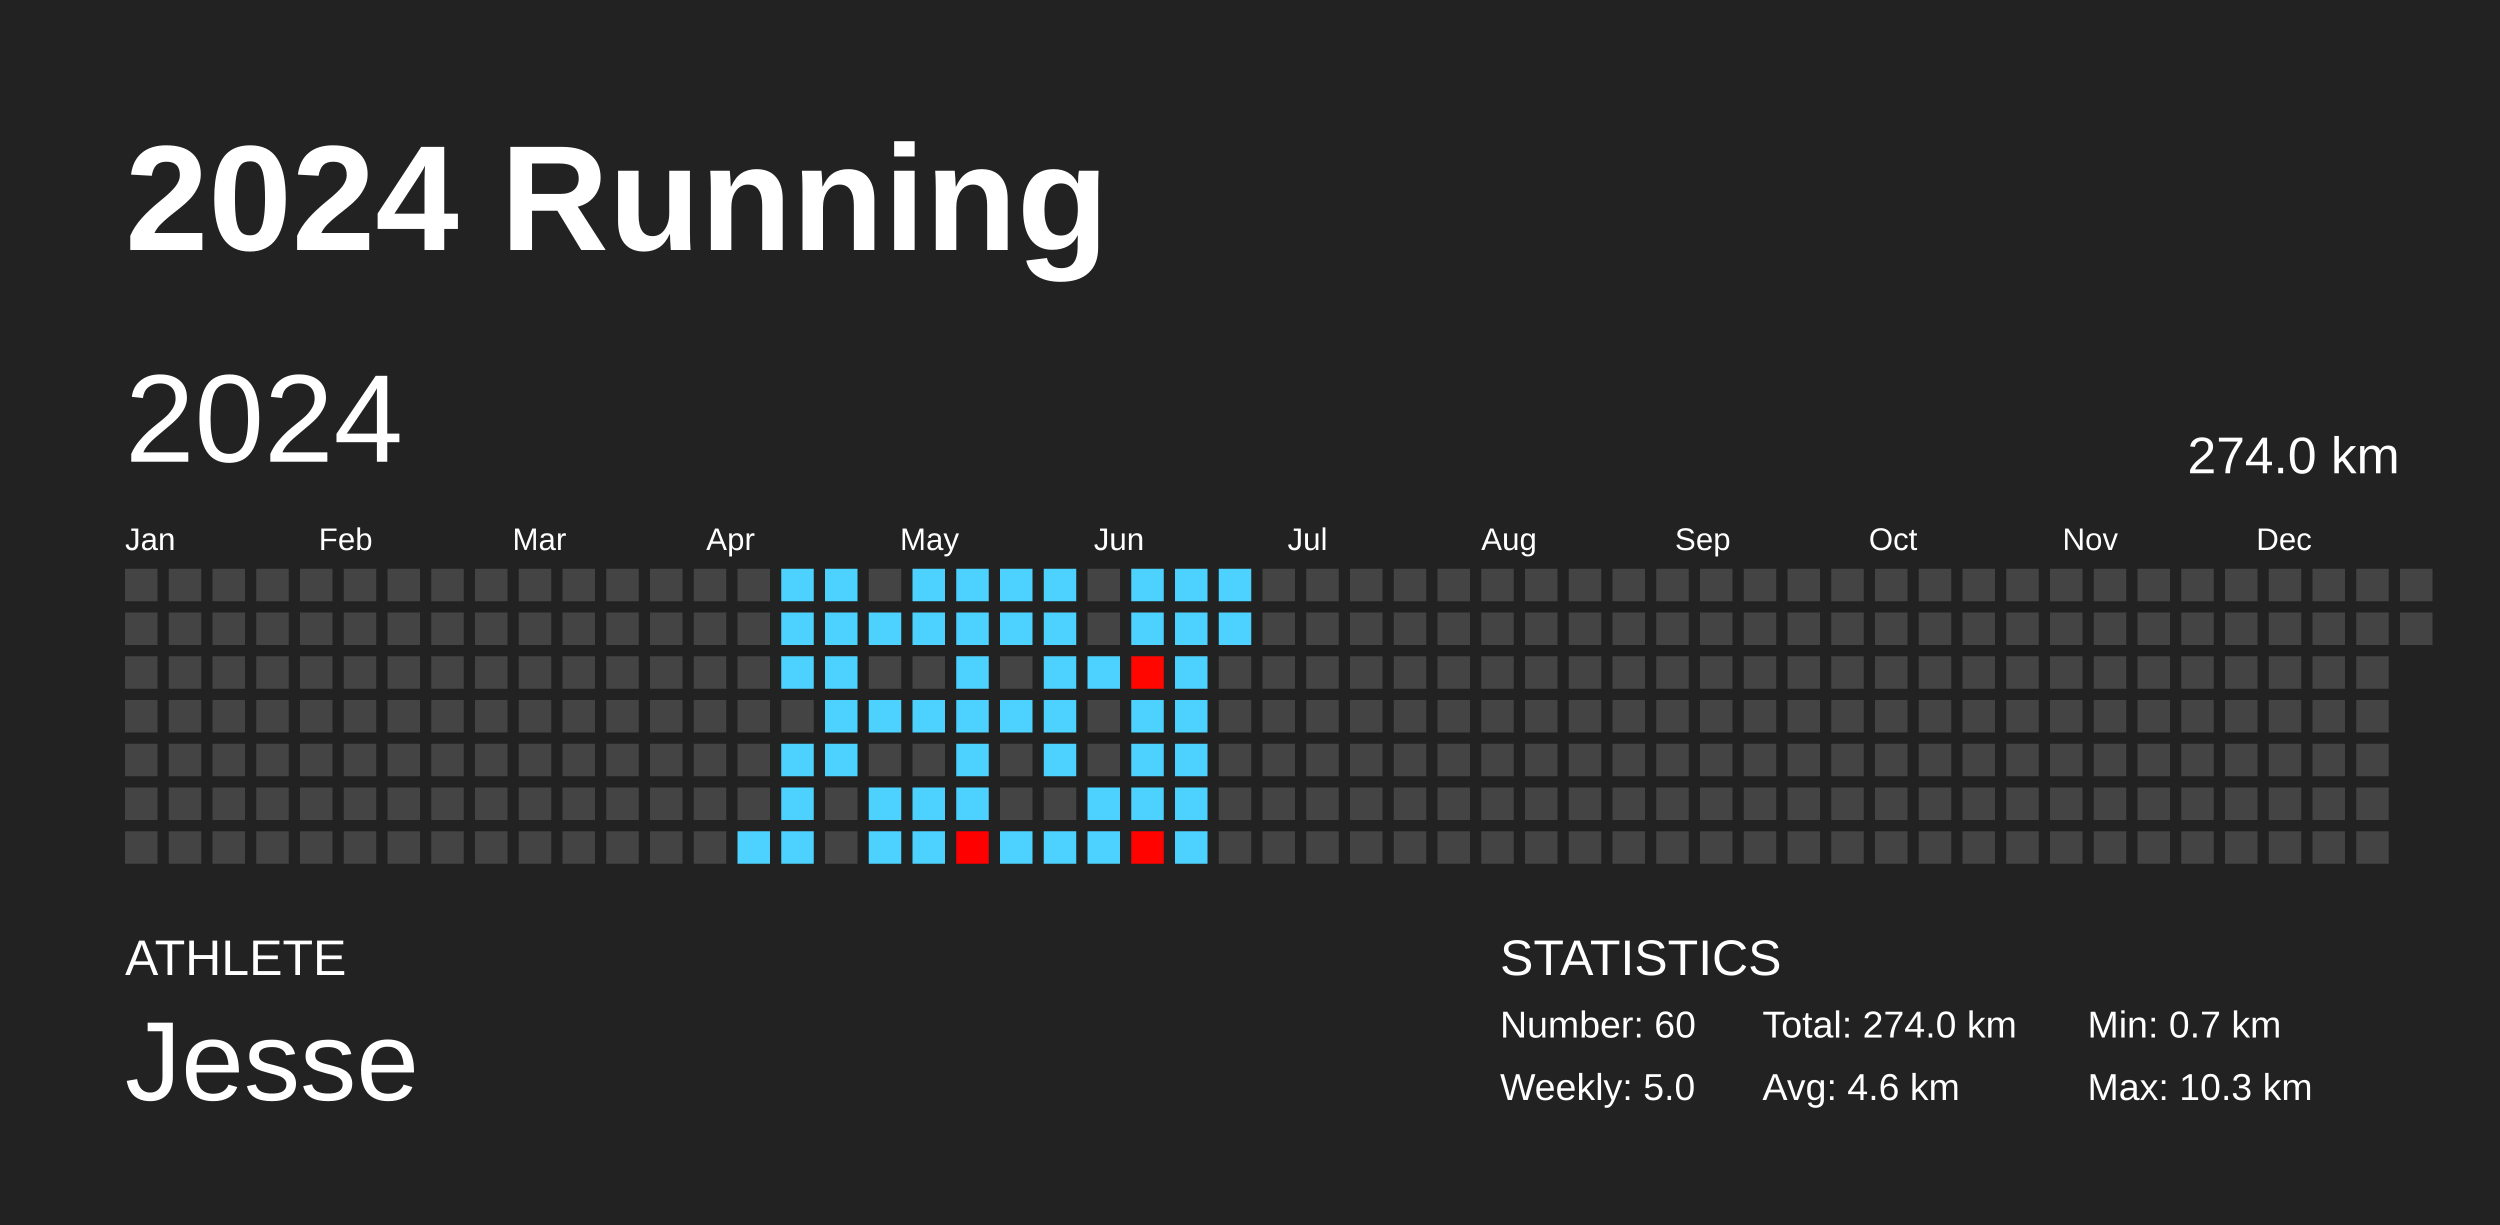
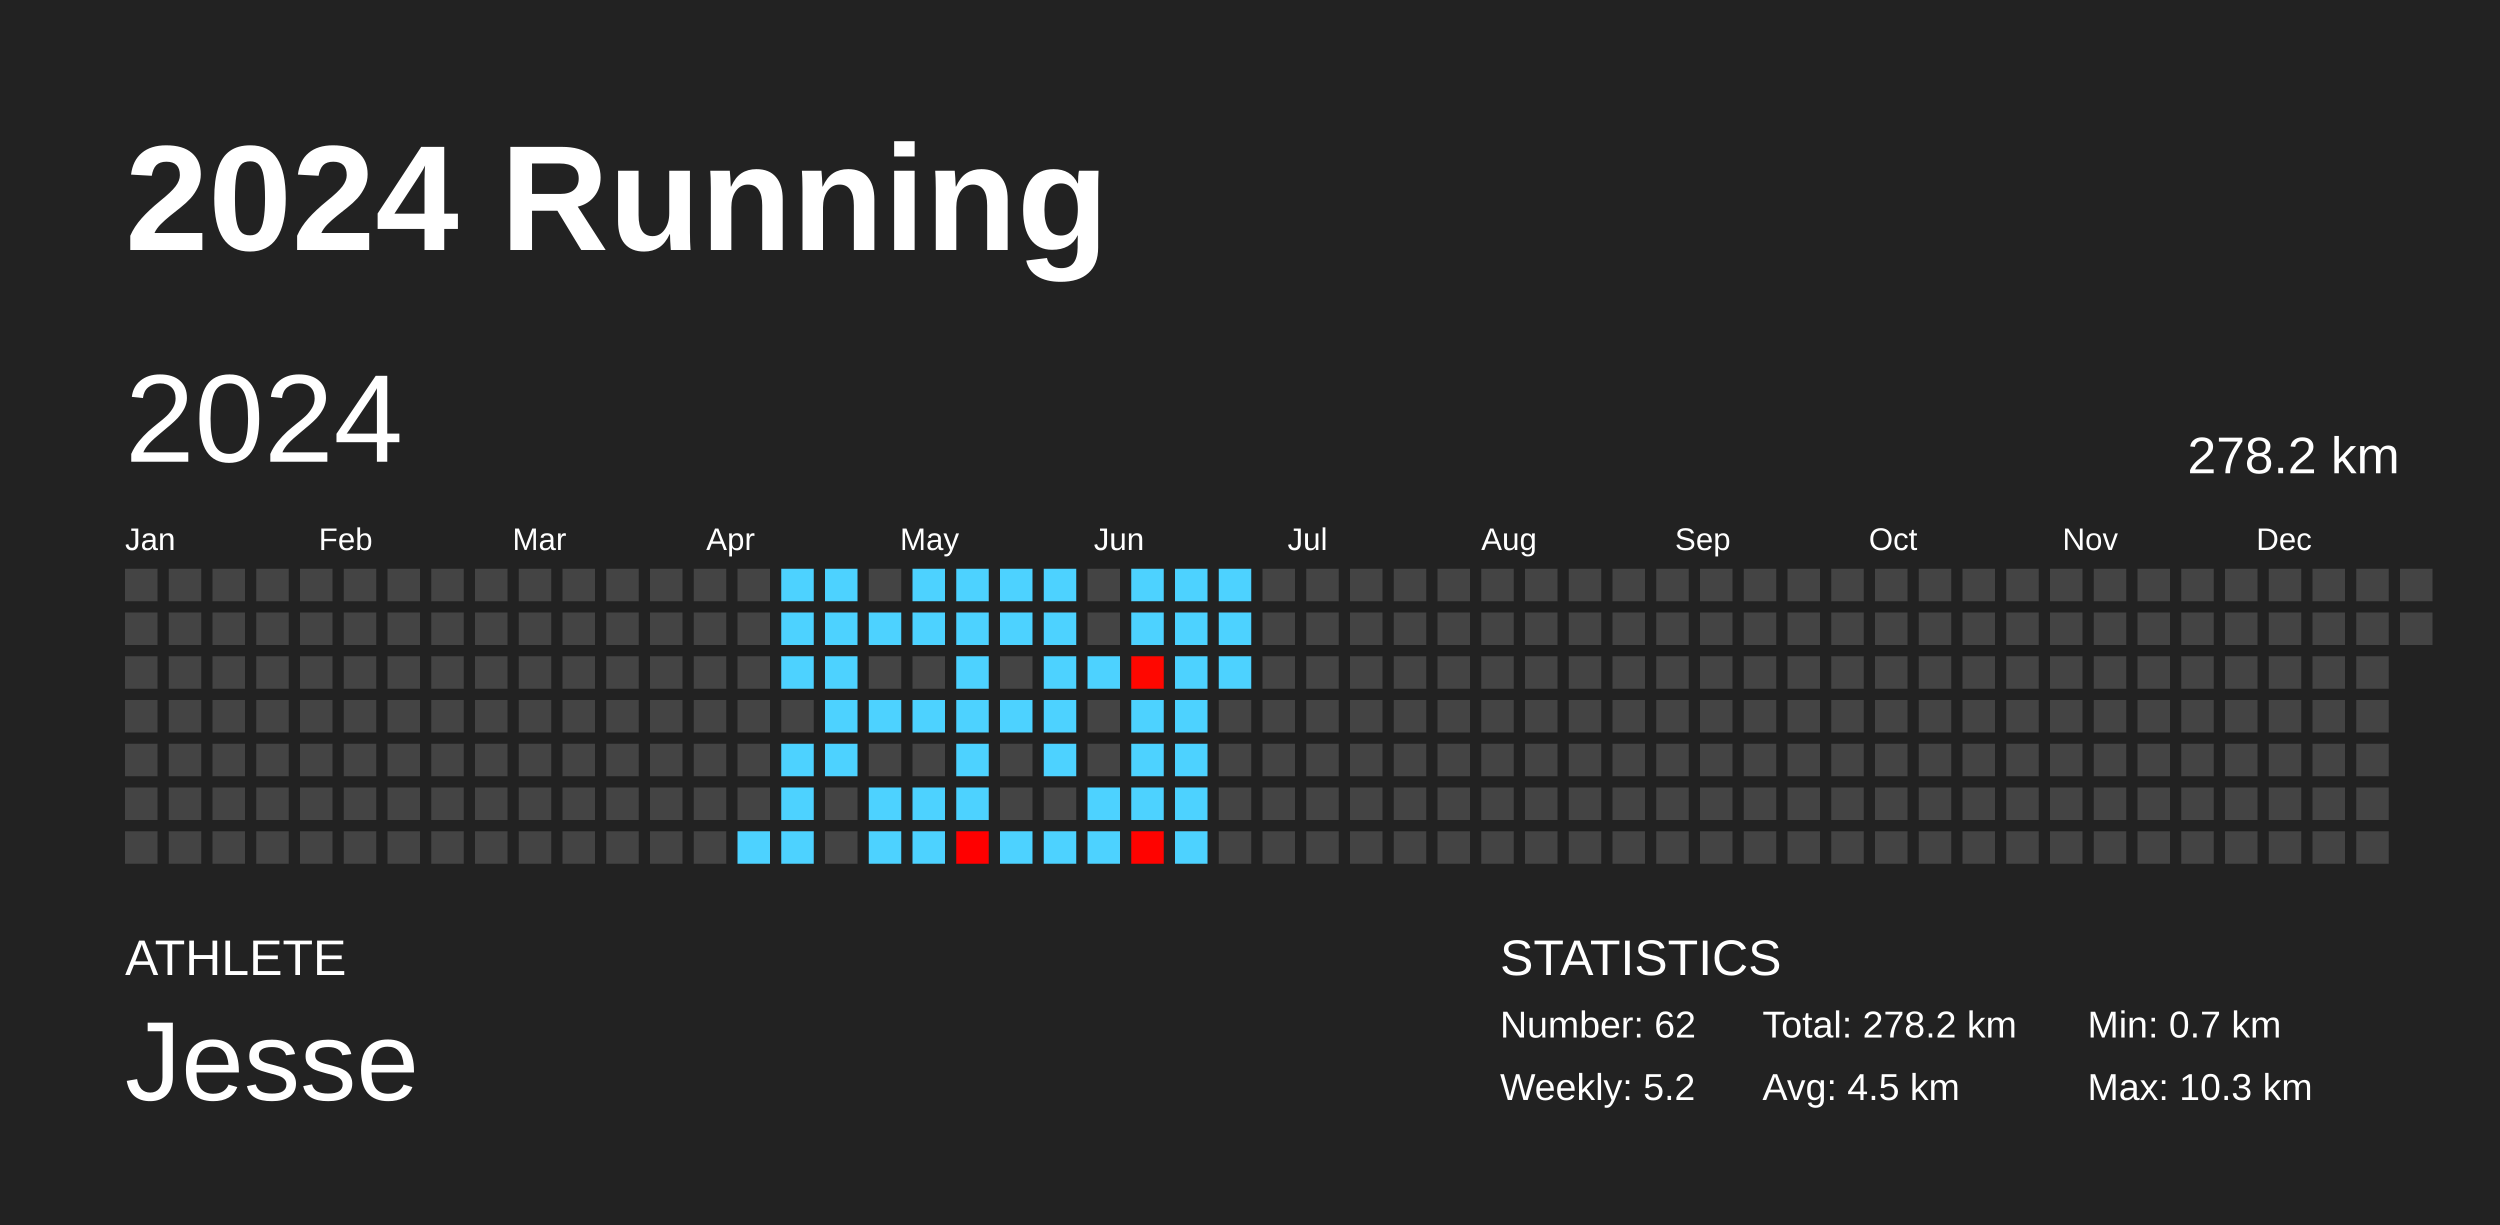
<svg xmlns="http://www.w3.org/2000/svg" baseProfile="full" height="98mm" version="1.1" viewBox="0,0,200,98" width="200mm">
  <defs />
  <rect fill="#222222" height="98" width="200" x="0" y="0" />
  <text fill="#FFFFFF" style="font-size:12px; font-family:Arial; font-weight:bold;" x="10" y="20">2024 Running</text>
  <text fill="#FFFFFF" style="font-size:4px; font-family:Arial" x="10" y="78">ATHLETE</text>
  <text fill="#FFFFFF" style="font-size:9px; font-family:Arial" x="10" y="88">Jesse</text>
  <text fill="#FFFFFF" style="font-size:4px; font-family:Arial" x="120" y="78">STATISTICS</text>
-   <text fill="#FFFFFF" style="font-size:3px; font-family:Arial" x="120" y="83">Number: 60</text>
-   <text fill="#FFFFFF" style="font-size:3px; font-family:Arial" x="120" y="88">Weekly: 5.0</text>
-   <text fill="#FFFFFF" style="font-size:3px; font-family:Arial" x="141" y="83">Total: 274.0 km</text>
-   <text fill="#FFFFFF" style="font-size:3px; font-family:Arial" x="141" y="88">Avg: 4.6 km</text>
+   <text fill="#FFFFFF" style="font-size:3px; font-family:Arial" x="120" y="83">Number: 62</text>
+   <text fill="#FFFFFF" style="font-size:3px; font-family:Arial" x="120" y="88">Weekly: 5.2</text>
+   <text fill="#FFFFFF" style="font-size:3px; font-family:Arial" x="141" y="83">Total: 278.2 km</text>
+   <text fill="#FFFFFF" style="font-size:3px; font-family:Arial" x="141" y="88">Avg: 4.5 km</text>
  <text fill="#FFFFFF" style="font-size:3px; font-family:Arial" x="167" y="83">Min: 0.7 km</text>
  <text fill="#FFFFFF" style="font-size:3px; font-family:Arial" x="167" y="88">Max: 10.3 km</text>
  <text dominant-baseline="hanging" fill="#FFFFFF" style="font-size:10.0px; font-family:Arial;" x="10" y="30">2024</text>
-   <text dominant-baseline="hanging" fill="#FFFFFF" style="font-size:4.125px; font-family:Arial;" x="175" y="35">274.0 km</text>
+   <text dominant-baseline="hanging" fill="#FFFFFF" style="font-size:4.125px; font-family:Arial;" x="175" y="35">278.2 km</text>
  <text fill="#FFFFFF" style="font-size:2.5px; font-family:Arial" x="10.0" y="44">Jan</text>
  <text fill="#FFFFFF" style="font-size:2.5px; font-family:Arial" x="25.5" y="44">Feb</text>
  <text fill="#FFFFFF" style="font-size:2.5px; font-family:Arial" x="41.0" y="44">Mar</text>
  <text fill="#FFFFFF" style="font-size:2.5px; font-family:Arial" x="56.5" y="44">Apr</text>
  <text fill="#FFFFFF" style="font-size:2.5px; font-family:Arial" x="72.0" y="44">May</text>
  <text fill="#FFFFFF" style="font-size:2.5px; font-family:Arial" x="87.5" y="44">Jun</text>
  <text fill="#FFFFFF" style="font-size:2.5px; font-family:Arial" x="103.0" y="44">Jul</text>
  <text fill="#FFFFFF" style="font-size:2.5px; font-family:Arial" x="118.5" y="44">Aug</text>
  <text fill="#FFFFFF" style="font-size:2.5px; font-family:Arial" x="134.0" y="44">Sep</text>
  <text fill="#FFFFFF" style="font-size:2.5px; font-family:Arial" x="149.5" y="44">Oct</text>
  <text fill="#FFFFFF" style="font-size:2.5px; font-family:Arial" x="165.0" y="44">Nov</text>
  <text fill="#FFFFFF" style="font-size:2.5px; font-family:Arial" x="180.5" y="44">Dec</text>
  <rect fill="#444444" height="2.6" width="2.6" x="10.0" y="45.5" />
  <rect fill="#444444" height="2.6" width="2.6" x="10.0" y="49.0" />
  <rect fill="#444444" height="2.6" width="2.6" x="10.0" y="52.5" />
  <rect fill="#444444" height="2.6" width="2.6" x="10.0" y="56.0" />
  <rect fill="#444444" height="2.6" width="2.6" x="10.0" y="59.5" />
  <rect fill="#444444" height="2.6" width="2.6" x="10.0" y="63.0" />
  <rect fill="#444444" height="2.6" width="2.6" x="10.0" y="66.5" />
  <rect fill="#444444" height="2.6" width="2.6" x="13.5" y="45.5" />
  <rect fill="#444444" height="2.6" width="2.6" x="13.5" y="49.0" />
  <rect fill="#444444" height="2.6" width="2.6" x="13.5" y="52.5" />
  <rect fill="#444444" height="2.6" width="2.6" x="13.5" y="56.0" />
  <rect fill="#444444" height="2.6" width="2.6" x="13.5" y="59.5" />
  <rect fill="#444444" height="2.6" width="2.6" x="13.5" y="63.0" />
  <rect fill="#444444" height="2.6" width="2.6" x="13.5" y="66.5" />
  <rect fill="#444444" height="2.6" width="2.6" x="17.0" y="45.5" />
  <rect fill="#444444" height="2.6" width="2.6" x="17.0" y="49.0" />
  <rect fill="#444444" height="2.6" width="2.6" x="17.0" y="52.5" />
  <rect fill="#444444" height="2.6" width="2.6" x="17.0" y="56.0" />
  <rect fill="#444444" height="2.6" width="2.6" x="17.0" y="59.5" />
  <rect fill="#444444" height="2.6" width="2.6" x="17.0" y="63.0" />
  <rect fill="#444444" height="2.6" width="2.6" x="17.0" y="66.5" />
  <rect fill="#444444" height="2.6" width="2.6" x="20.5" y="45.5" />
  <rect fill="#444444" height="2.6" width="2.6" x="20.5" y="49.0" />
  <rect fill="#444444" height="2.6" width="2.6" x="20.5" y="52.5" />
  <rect fill="#444444" height="2.6" width="2.6" x="20.5" y="56.0" />
  <rect fill="#444444" height="2.6" width="2.6" x="20.5" y="59.5" />
  <rect fill="#444444" height="2.6" width="2.6" x="20.5" y="63.0" />
  <rect fill="#444444" height="2.6" width="2.6" x="20.5" y="66.5" />
  <rect fill="#444444" height="2.6" width="2.6" x="24.0" y="45.5" />
  <rect fill="#444444" height="2.6" width="2.6" x="24.0" y="49.0" />
  <rect fill="#444444" height="2.6" width="2.6" x="24.0" y="52.5" />
  <rect fill="#444444" height="2.6" width="2.6" x="24.0" y="56.0" />
  <rect fill="#444444" height="2.6" width="2.6" x="24.0" y="59.5" />
  <rect fill="#444444" height="2.6" width="2.6" x="24.0" y="63.0" />
  <rect fill="#444444" height="2.6" width="2.6" x="24.0" y="66.5" />
  <rect fill="#444444" height="2.6" width="2.6" x="27.5" y="45.5" />
  <rect fill="#444444" height="2.6" width="2.6" x="27.5" y="49.0" />
  <rect fill="#444444" height="2.6" width="2.6" x="27.5" y="52.5" />
  <rect fill="#444444" height="2.6" width="2.6" x="27.5" y="56.0" />
  <rect fill="#444444" height="2.6" width="2.6" x="27.5" y="59.5" />
  <rect fill="#444444" height="2.6" width="2.6" x="27.5" y="63.0" />
  <rect fill="#444444" height="2.6" width="2.6" x="27.5" y="66.5" />
  <rect fill="#444444" height="2.6" width="2.6" x="31.0" y="45.5" />
  <rect fill="#444444" height="2.6" width="2.6" x="31.0" y="49.0" />
  <rect fill="#444444" height="2.6" width="2.6" x="31.0" y="52.5" />
  <rect fill="#444444" height="2.6" width="2.6" x="31.0" y="56.0" />
  <rect fill="#444444" height="2.6" width="2.6" x="31.0" y="59.5" />
  <rect fill="#444444" height="2.6" width="2.6" x="31.0" y="63.0" />
  <rect fill="#444444" height="2.6" width="2.6" x="31.0" y="66.5" />
  <rect fill="#444444" height="2.6" width="2.6" x="34.5" y="45.5" />
  <rect fill="#444444" height="2.6" width="2.6" x="34.5" y="49.0" />
  <rect fill="#444444" height="2.6" width="2.6" x="34.5" y="52.5" />
  <rect fill="#444444" height="2.6" width="2.6" x="34.5" y="56.0" />
  <rect fill="#444444" height="2.6" width="2.6" x="34.5" y="59.5" />
  <rect fill="#444444" height="2.6" width="2.6" x="34.5" y="63.0" />
  <rect fill="#444444" height="2.6" width="2.6" x="34.5" y="66.5" />
  <rect fill="#444444" height="2.6" width="2.6" x="38.0" y="45.5" />
  <rect fill="#444444" height="2.6" width="2.6" x="38.0" y="49.0" />
  <rect fill="#444444" height="2.6" width="2.6" x="38.0" y="52.5" />
  <rect fill="#444444" height="2.6" width="2.6" x="38.0" y="56.0" />
  <rect fill="#444444" height="2.6" width="2.6" x="38.0" y="59.5" />
  <rect fill="#444444" height="2.6" width="2.6" x="38.0" y="63.0" />
  <rect fill="#444444" height="2.6" width="2.6" x="38.0" y="66.5" />
  <rect fill="#444444" height="2.6" width="2.6" x="41.5" y="45.5" />
  <rect fill="#444444" height="2.6" width="2.6" x="41.5" y="49.0" />
  <rect fill="#444444" height="2.6" width="2.6" x="41.5" y="52.5" />
  <rect fill="#444444" height="2.6" width="2.6" x="41.5" y="56.0" />
  <rect fill="#444444" height="2.6" width="2.6" x="41.5" y="59.5" />
  <rect fill="#444444" height="2.6" width="2.6" x="41.5" y="63.0" />
  <rect fill="#444444" height="2.6" width="2.6" x="41.5" y="66.5" />
  <rect fill="#444444" height="2.6" width="2.6" x="45.0" y="45.5" />
  <rect fill="#444444" height="2.6" width="2.6" x="45.0" y="49.0" />
  <rect fill="#444444" height="2.6" width="2.6" x="45.0" y="52.5" />
  <rect fill="#444444" height="2.6" width="2.6" x="45.0" y="56.0" />
  <rect fill="#444444" height="2.6" width="2.6" x="45.0" y="59.5" />
  <rect fill="#444444" height="2.6" width="2.6" x="45.0" y="63.0" />
  <rect fill="#444444" height="2.6" width="2.6" x="45.0" y="66.5" />
  <rect fill="#444444" height="2.6" width="2.6" x="48.5" y="45.5" />
  <rect fill="#444444" height="2.6" width="2.6" x="48.5" y="49.0" />
  <rect fill="#444444" height="2.6" width="2.6" x="48.5" y="52.5" />
  <rect fill="#444444" height="2.6" width="2.6" x="48.5" y="56.0" />
  <rect fill="#444444" height="2.6" width="2.6" x="48.5" y="59.5" />
  <rect fill="#444444" height="2.6" width="2.6" x="48.5" y="63.0" />
  <rect fill="#444444" height="2.6" width="2.6" x="48.5" y="66.5" />
  <rect fill="#444444" height="2.6" width="2.6" x="52.0" y="45.5" />
  <rect fill="#444444" height="2.6" width="2.6" x="52.0" y="49.0" />
  <rect fill="#444444" height="2.6" width="2.6" x="52.0" y="52.5" />
  <rect fill="#444444" height="2.6" width="2.6" x="52.0" y="56.0" />
  <rect fill="#444444" height="2.6" width="2.6" x="52.0" y="59.5" />
  <rect fill="#444444" height="2.6" width="2.6" x="52.0" y="63.0" />
  <rect fill="#444444" height="2.6" width="2.6" x="52.0" y="66.5" />
  <rect fill="#444444" height="2.6" width="2.6" x="55.5" y="45.5" />
  <rect fill="#444444" height="2.6" width="2.6" x="55.5" y="49.0" />
  <rect fill="#444444" height="2.6" width="2.6" x="55.5" y="52.5" />
  <rect fill="#444444" height="2.6" width="2.6" x="55.5" y="56.0" />
  <rect fill="#444444" height="2.6" width="2.6" x="55.5" y="59.5" />
  <rect fill="#444444" height="2.6" width="2.6" x="55.5" y="63.0" />
  <rect fill="#444444" height="2.6" width="2.6" x="55.5" y="66.5" />
  <rect fill="#444444" height="2.6" width="2.6" x="59.0" y="45.5" />
  <rect fill="#444444" height="2.6" width="2.6" x="59.0" y="49.0" />
  <rect fill="#444444" height="2.6" width="2.6" x="59.0" y="52.5" />
  <rect fill="#444444" height="2.6" width="2.6" x="59.0" y="56.0" />
  <rect fill="#444444" height="2.6" width="2.6" x="59.0" y="59.5" />
  <rect fill="#444444" height="2.6" width="2.6" x="59.0" y="63.0" />
  <rect fill="#4dd2ff" height="2.6" width="2.6" x="59.0" y="66.5" />
  <rect fill="#4dd2ff" height="2.6" width="2.6" x="62.5" y="45.5" />
  <rect fill="#4dd2ff" height="2.6" width="2.6" x="62.5" y="49.0" />
  <rect fill="#4dd2ff" height="2.6" width="2.6" x="62.5" y="52.5" />
  <rect fill="#444444" height="2.6" width="2.6" x="62.5" y="56.0" />
  <rect fill="#4dd2ff" height="2.6" width="2.6" x="62.5" y="59.5" />
  <rect fill="#4dd2ff" height="2.6" width="2.6" x="62.5" y="63.0" />
  <rect fill="#4dd2ff" height="2.6" width="2.6" x="62.5" y="66.5" />
  <rect fill="#4dd2ff" height="2.6" width="2.6" x="66.0" y="45.5" />
  <rect fill="#4dd2ff" height="2.6" width="2.6" x="66.0" y="49.0" />
  <rect fill="#4dd2ff" height="2.6" width="2.6" x="66.0" y="52.5" />
  <rect fill="#4dd2ff" height="2.6" width="2.6" x="66.0" y="56.0" />
  <rect fill="#4dd2ff" height="2.6" width="2.6" x="66.0" y="59.5" />
  <rect fill="#444444" height="2.6" width="2.6" x="66.0" y="63.0" />
  <rect fill="#444444" height="2.6" width="2.6" x="66.0" y="66.5" />
  <rect fill="#444444" height="2.6" width="2.6" x="69.5" y="45.5" />
  <rect fill="#4dd2ff" height="2.6" width="2.6" x="69.5" y="49.0" />
  <rect fill="#444444" height="2.6" width="2.6" x="69.5" y="52.5" />
  <rect fill="#4dd2ff" height="2.6" width="2.6" x="69.5" y="56.0" />
  <rect fill="#444444" height="2.6" width="2.6" x="69.5" y="59.5" />
  <rect fill="#4dd2ff" height="2.6" width="2.6" x="69.5" y="63.0" />
  <rect fill="#4dd2ff" height="2.6" width="2.6" x="69.5" y="66.5" />
  <rect fill="#4dd2ff" height="2.6" width="2.6" x="73.0" y="45.5" />
  <rect fill="#4dd2ff" height="2.6" width="2.6" x="73.0" y="49.0" />
  <rect fill="#444444" height="2.6" width="2.6" x="73.0" y="52.5" />
  <rect fill="#4dd2ff" height="2.6" width="2.6" x="73.0" y="56.0" />
  <rect fill="#444444" height="2.6" width="2.6" x="73.0" y="59.5" />
  <rect fill="#4dd2ff" height="2.6" width="2.6" x="73.0" y="63.0" />
  <rect fill="#4dd2ff" height="2.6" width="2.6" x="73.0" y="66.5" />
  <rect fill="#4dd2ff" height="2.6" width="2.6" x="76.5" y="45.5" />
  <rect fill="#4dd2ff" height="2.6" width="2.6" x="76.5" y="49.0" />
  <rect fill="#4dd2ff" height="2.6" width="2.6" x="76.5" y="52.5" />
  <rect fill="#4dd2ff" height="2.6" width="2.6" x="76.5" y="56.0" />
  <rect fill="#4dd2ff" height="2.6" width="2.6" x="76.5" y="59.5" />
  <rect fill="#4dd2ff" height="2.6" width="2.6" x="76.5" y="63.0" />
  <rect fill="#ff0000" height="2.6" width="2.6" x="76.5" y="66.5" />
  <rect fill="#4dd2ff" height="2.6" width="2.6" x="80.0" y="45.5" />
  <rect fill="#4dd2ff" height="2.6" width="2.6" x="80.0" y="49.0" />
  <rect fill="#444444" height="2.6" width="2.6" x="80.0" y="52.5" />
  <rect fill="#4dd2ff" height="2.6" width="2.6" x="80.0" y="56.0" />
  <rect fill="#444444" height="2.6" width="2.6" x="80.0" y="59.5" />
  <rect fill="#444444" height="2.6" width="2.6" x="80.0" y="63.0" />
  <rect fill="#4dd2ff" height="2.6" width="2.6" x="80.0" y="66.5" />
  <rect fill="#4dd2ff" height="2.6" width="2.6" x="83.5" y="45.5" />
  <rect fill="#4dd2ff" height="2.6" width="2.6" x="83.5" y="49.0" />
  <rect fill="#4dd2ff" height="2.6" width="2.6" x="83.5" y="52.5" />
  <rect fill="#4dd2ff" height="2.6" width="2.6" x="83.5" y="56.0" />
  <rect fill="#4dd2ff" height="2.6" width="2.6" x="83.5" y="59.5" />
  <rect fill="#444444" height="2.6" width="2.6" x="83.5" y="63.0" />
  <rect fill="#4dd2ff" height="2.6" width="2.6" x="83.5" y="66.5" />
  <rect fill="#444444" height="2.6" width="2.6" x="87.0" y="45.5" />
  <rect fill="#444444" height="2.6" width="2.6" x="87.0" y="49.0" />
  <rect fill="#4dd2ff" height="2.6" width="2.6" x="87.0" y="52.5" />
  <rect fill="#444444" height="2.6" width="2.6" x="87.0" y="56.0" />
  <rect fill="#444444" height="2.6" width="2.6" x="87.0" y="59.5" />
  <rect fill="#4dd2ff" height="2.6" width="2.6" x="87.0" y="63.0" />
  <rect fill="#4dd2ff" height="2.6" width="2.6" x="87.0" y="66.5" />
  <rect fill="#4dd2ff" height="2.6" width="2.6" x="90.5" y="45.5" />
  <rect fill="#4dd2ff" height="2.6" width="2.6" x="90.5" y="49.0" />
  <rect fill="#ff0700" height="2.6" width="2.6" x="90.5" y="52.5" />
  <rect fill="#4dd2ff" height="2.6" width="2.6" x="90.5" y="56.0" />
  <rect fill="#4dd2ff" height="2.6" width="2.6" x="90.5" y="59.5" />
  <rect fill="#4dd2ff" height="2.6" width="2.6" x="90.5" y="63.0" />
  <rect fill="#ff0300" height="2.6" width="2.6" x="90.5" y="66.5" />
  <rect fill="#4dd2ff" height="2.6" width="2.6" x="94.0" y="45.5" />
  <rect fill="#4dd2ff" height="2.6" width="2.6" x="94.0" y="49.0" />
  <rect fill="#4dd2ff" height="2.6" width="2.6" x="94.0" y="52.5" />
  <rect fill="#4dd2ff" height="2.6" width="2.6" x="94.0" y="56.0" />
  <rect fill="#4dd2ff" height="2.6" width="2.6" x="94.0" y="59.5" />
  <rect fill="#4dd2ff" height="2.6" width="2.6" x="94.0" y="63.0" />
  <rect fill="#4dd2ff" height="2.6" width="2.6" x="94.0" y="66.5" />
  <rect fill="#4dd2ff" height="2.6" width="2.6" x="97.5" y="45.5" />
  <rect fill="#4dd2ff" height="2.6" width="2.6" x="97.5" y="49.0" />
-   <rect fill="#444444" height="2.6" width="2.6" x="97.5" y="52.5" />
+   <rect fill="#4dd2ff" height="2.6" width="2.6" x="97.5" y="52.5" />
  <rect fill="#444444" height="2.6" width="2.6" x="97.5" y="56.0" />
  <rect fill="#444444" height="2.6" width="2.6" x="97.5" y="59.5" />
  <rect fill="#444444" height="2.6" width="2.6" x="97.5" y="63.0" />
  <rect fill="#444444" height="2.6" width="2.6" x="97.5" y="66.5" />
  <rect fill="#444444" height="2.6" width="2.6" x="101.0" y="45.5" />
  <rect fill="#444444" height="2.6" width="2.6" x="101.0" y="49.0" />
  <rect fill="#444444" height="2.6" width="2.6" x="101.0" y="52.5" />
  <rect fill="#444444" height="2.6" width="2.6" x="101.0" y="56.0" />
  <rect fill="#444444" height="2.6" width="2.6" x="101.0" y="59.5" />
  <rect fill="#444444" height="2.6" width="2.6" x="101.0" y="63.0" />
  <rect fill="#444444" height="2.6" width="2.6" x="101.0" y="66.5" />
  <rect fill="#444444" height="2.6" width="2.6" x="104.5" y="45.5" />
  <rect fill="#444444" height="2.6" width="2.6" x="104.5" y="49.0" />
  <rect fill="#444444" height="2.6" width="2.6" x="104.5" y="52.5" />
  <rect fill="#444444" height="2.6" width="2.6" x="104.5" y="56.0" />
  <rect fill="#444444" height="2.6" width="2.6" x="104.5" y="59.5" />
  <rect fill="#444444" height="2.6" width="2.6" x="104.5" y="63.0" />
  <rect fill="#444444" height="2.6" width="2.6" x="104.5" y="66.5" />
  <rect fill="#444444" height="2.6" width="2.6" x="108.0" y="45.5" />
  <rect fill="#444444" height="2.6" width="2.6" x="108.0" y="49.0" />
  <rect fill="#444444" height="2.6" width="2.6" x="108.0" y="52.5" />
  <rect fill="#444444" height="2.6" width="2.6" x="108.0" y="56.0" />
  <rect fill="#444444" height="2.6" width="2.6" x="108.0" y="59.5" />
  <rect fill="#444444" height="2.6" width="2.6" x="108.0" y="63.0" />
  <rect fill="#444444" height="2.6" width="2.6" x="108.0" y="66.5" />
  <rect fill="#444444" height="2.6" width="2.6" x="111.5" y="45.5" />
  <rect fill="#444444" height="2.6" width="2.6" x="111.5" y="49.0" />
  <rect fill="#444444" height="2.6" width="2.6" x="111.5" y="52.5" />
  <rect fill="#444444" height="2.6" width="2.6" x="111.5" y="56.0" />
  <rect fill="#444444" height="2.6" width="2.6" x="111.5" y="59.5" />
  <rect fill="#444444" height="2.6" width="2.6" x="111.5" y="63.0" />
  <rect fill="#444444" height="2.6" width="2.6" x="111.5" y="66.5" />
  <rect fill="#444444" height="2.6" width="2.6" x="115.0" y="45.5" />
  <rect fill="#444444" height="2.6" width="2.6" x="115.0" y="49.0" />
  <rect fill="#444444" height="2.6" width="2.6" x="115.0" y="52.5" />
  <rect fill="#444444" height="2.6" width="2.6" x="115.0" y="56.0" />
  <rect fill="#444444" height="2.6" width="2.6" x="115.0" y="59.5" />
  <rect fill="#444444" height="2.6" width="2.6" x="115.0" y="63.0" />
  <rect fill="#444444" height="2.6" width="2.6" x="115.0" y="66.5" />
  <rect fill="#444444" height="2.6" width="2.6" x="118.5" y="45.5" />
  <rect fill="#444444" height="2.6" width="2.6" x="118.5" y="49.0" />
  <rect fill="#444444" height="2.6" width="2.6" x="118.5" y="52.5" />
  <rect fill="#444444" height="2.6" width="2.6" x="118.5" y="56.0" />
  <rect fill="#444444" height="2.6" width="2.6" x="118.5" y="59.5" />
  <rect fill="#444444" height="2.6" width="2.6" x="118.5" y="63.0" />
  <rect fill="#444444" height="2.6" width="2.6" x="118.5" y="66.5" />
  <rect fill="#444444" height="2.6" width="2.6" x="122.0" y="45.5" />
  <rect fill="#444444" height="2.6" width="2.6" x="122.0" y="49.0" />
  <rect fill="#444444" height="2.6" width="2.6" x="122.0" y="52.5" />
  <rect fill="#444444" height="2.6" width="2.6" x="122.0" y="56.0" />
  <rect fill="#444444" height="2.6" width="2.6" x="122.0" y="59.5" />
  <rect fill="#444444" height="2.6" width="2.6" x="122.0" y="63.0" />
  <rect fill="#444444" height="2.6" width="2.6" x="122.0" y="66.5" />
  <rect fill="#444444" height="2.6" width="2.6" x="125.5" y="45.5" />
  <rect fill="#444444" height="2.6" width="2.6" x="125.5" y="49.0" />
  <rect fill="#444444" height="2.6" width="2.6" x="125.5" y="52.5" />
  <rect fill="#444444" height="2.6" width="2.6" x="125.5" y="56.0" />
  <rect fill="#444444" height="2.6" width="2.6" x="125.5" y="59.5" />
  <rect fill="#444444" height="2.6" width="2.6" x="125.5" y="63.0" />
  <rect fill="#444444" height="2.6" width="2.6" x="125.5" y="66.5" />
  <rect fill="#444444" height="2.6" width="2.6" x="129.0" y="45.5" />
  <rect fill="#444444" height="2.6" width="2.6" x="129.0" y="49.0" />
  <rect fill="#444444" height="2.6" width="2.6" x="129.0" y="52.5" />
  <rect fill="#444444" height="2.6" width="2.6" x="129.0" y="56.0" />
  <rect fill="#444444" height="2.6" width="2.6" x="129.0" y="59.5" />
  <rect fill="#444444" height="2.6" width="2.6" x="129.0" y="63.0" />
  <rect fill="#444444" height="2.6" width="2.6" x="129.0" y="66.5" />
  <rect fill="#444444" height="2.6" width="2.6" x="132.5" y="45.5" />
  <rect fill="#444444" height="2.6" width="2.6" x="132.5" y="49.0" />
  <rect fill="#444444" height="2.6" width="2.6" x="132.5" y="52.5" />
  <rect fill="#444444" height="2.6" width="2.6" x="132.5" y="56.0" />
  <rect fill="#444444" height="2.6" width="2.6" x="132.5" y="59.5" />
  <rect fill="#444444" height="2.6" width="2.6" x="132.5" y="63.0" />
  <rect fill="#444444" height="2.6" width="2.6" x="132.5" y="66.5" />
  <rect fill="#444444" height="2.6" width="2.6" x="136.0" y="45.5" />
  <rect fill="#444444" height="2.6" width="2.6" x="136.0" y="49.0" />
  <rect fill="#444444" height="2.6" width="2.6" x="136.0" y="52.5" />
  <rect fill="#444444" height="2.6" width="2.6" x="136.0" y="56.0" />
  <rect fill="#444444" height="2.6" width="2.6" x="136.0" y="59.5" />
  <rect fill="#444444" height="2.6" width="2.6" x="136.0" y="63.0" />
  <rect fill="#444444" height="2.6" width="2.6" x="136.0" y="66.5" />
  <rect fill="#444444" height="2.6" width="2.6" x="139.5" y="45.5" />
  <rect fill="#444444" height="2.6" width="2.6" x="139.5" y="49.0" />
  <rect fill="#444444" height="2.6" width="2.6" x="139.5" y="52.5" />
  <rect fill="#444444" height="2.6" width="2.6" x="139.5" y="56.0" />
  <rect fill="#444444" height="2.6" width="2.6" x="139.5" y="59.5" />
  <rect fill="#444444" height="2.6" width="2.6" x="139.5" y="63.0" />
  <rect fill="#444444" height="2.6" width="2.6" x="139.5" y="66.5" />
  <rect fill="#444444" height="2.6" width="2.6" x="143.0" y="45.5" />
  <rect fill="#444444" height="2.6" width="2.6" x="143.0" y="49.0" />
  <rect fill="#444444" height="2.6" width="2.6" x="143.0" y="52.5" />
  <rect fill="#444444" height="2.6" width="2.6" x="143.0" y="56.0" />
  <rect fill="#444444" height="2.6" width="2.6" x="143.0" y="59.5" />
  <rect fill="#444444" height="2.6" width="2.6" x="143.0" y="63.0" />
  <rect fill="#444444" height="2.6" width="2.6" x="143.0" y="66.5" />
  <rect fill="#444444" height="2.6" width="2.6" x="146.5" y="45.5" />
  <rect fill="#444444" height="2.6" width="2.6" x="146.5" y="49.0" />
  <rect fill="#444444" height="2.6" width="2.6" x="146.5" y="52.5" />
  <rect fill="#444444" height="2.6" width="2.6" x="146.5" y="56.0" />
  <rect fill="#444444" height="2.6" width="2.6" x="146.5" y="59.5" />
  <rect fill="#444444" height="2.6" width="2.6" x="146.5" y="63.0" />
  <rect fill="#444444" height="2.6" width="2.6" x="146.5" y="66.5" />
  <rect fill="#444444" height="2.6" width="2.6" x="150.0" y="45.5" />
  <rect fill="#444444" height="2.6" width="2.6" x="150.0" y="49.0" />
  <rect fill="#444444" height="2.6" width="2.6" x="150.0" y="52.5" />
  <rect fill="#444444" height="2.6" width="2.6" x="150.0" y="56.0" />
  <rect fill="#444444" height="2.6" width="2.6" x="150.0" y="59.5" />
  <rect fill="#444444" height="2.6" width="2.6" x="150.0" y="63.0" />
  <rect fill="#444444" height="2.6" width="2.6" x="150.0" y="66.5" />
  <rect fill="#444444" height="2.6" width="2.6" x="153.5" y="45.5" />
  <rect fill="#444444" height="2.6" width="2.6" x="153.5" y="49.0" />
  <rect fill="#444444" height="2.6" width="2.6" x="153.5" y="52.5" />
  <rect fill="#444444" height="2.6" width="2.6" x="153.5" y="56.0" />
  <rect fill="#444444" height="2.6" width="2.6" x="153.5" y="59.5" />
  <rect fill="#444444" height="2.6" width="2.6" x="153.5" y="63.0" />
  <rect fill="#444444" height="2.6" width="2.6" x="153.5" y="66.5" />
  <rect fill="#444444" height="2.6" width="2.6" x="157.0" y="45.5" />
  <rect fill="#444444" height="2.6" width="2.6" x="157.0" y="49.0" />
  <rect fill="#444444" height="2.6" width="2.6" x="157.0" y="52.5" />
  <rect fill="#444444" height="2.6" width="2.6" x="157.0" y="56.0" />
  <rect fill="#444444" height="2.6" width="2.6" x="157.0" y="59.5" />
  <rect fill="#444444" height="2.6" width="2.6" x="157.0" y="63.0" />
  <rect fill="#444444" height="2.6" width="2.6" x="157.0" y="66.5" />
  <rect fill="#444444" height="2.6" width="2.6" x="160.5" y="45.5" />
  <rect fill="#444444" height="2.6" width="2.6" x="160.5" y="49.0" />
  <rect fill="#444444" height="2.6" width="2.6" x="160.5" y="52.5" />
  <rect fill="#444444" height="2.6" width="2.6" x="160.5" y="56.0" />
  <rect fill="#444444" height="2.6" width="2.6" x="160.5" y="59.5" />
  <rect fill="#444444" height="2.6" width="2.6" x="160.5" y="63.0" />
  <rect fill="#444444" height="2.6" width="2.6" x="160.5" y="66.5" />
  <rect fill="#444444" height="2.6" width="2.6" x="164.0" y="45.5" />
  <rect fill="#444444" height="2.6" width="2.6" x="164.0" y="49.0" />
  <rect fill="#444444" height="2.6" width="2.6" x="164.0" y="52.5" />
  <rect fill="#444444" height="2.6" width="2.6" x="164.0" y="56.0" />
  <rect fill="#444444" height="2.6" width="2.6" x="164.0" y="59.5" />
  <rect fill="#444444" height="2.6" width="2.6" x="164.0" y="63.0" />
  <rect fill="#444444" height="2.6" width="2.6" x="164.0" y="66.5" />
  <rect fill="#444444" height="2.6" width="2.6" x="167.5" y="45.5" />
  <rect fill="#444444" height="2.6" width="2.6" x="167.5" y="49.0" />
  <rect fill="#444444" height="2.6" width="2.6" x="167.5" y="52.5" />
  <rect fill="#444444" height="2.6" width="2.6" x="167.5" y="56.0" />
  <rect fill="#444444" height="2.6" width="2.6" x="167.5" y="59.5" />
  <rect fill="#444444" height="2.6" width="2.6" x="167.5" y="63.0" />
  <rect fill="#444444" height="2.6" width="2.6" x="167.5" y="66.5" />
  <rect fill="#444444" height="2.6" width="2.6" x="171.0" y="45.5" />
  <rect fill="#444444" height="2.6" width="2.6" x="171.0" y="49.0" />
  <rect fill="#444444" height="2.6" width="2.6" x="171.0" y="52.5" />
  <rect fill="#444444" height="2.6" width="2.6" x="171.0" y="56.0" />
  <rect fill="#444444" height="2.6" width="2.6" x="171.0" y="59.5" />
  <rect fill="#444444" height="2.6" width="2.6" x="171.0" y="63.0" />
  <rect fill="#444444" height="2.6" width="2.6" x="171.0" y="66.5" />
  <rect fill="#444444" height="2.6" width="2.6" x="174.5" y="45.5" />
  <rect fill="#444444" height="2.6" width="2.6" x="174.5" y="49.0" />
  <rect fill="#444444" height="2.6" width="2.6" x="174.5" y="52.5" />
  <rect fill="#444444" height="2.6" width="2.6" x="174.5" y="56.0" />
  <rect fill="#444444" height="2.6" width="2.6" x="174.5" y="59.5" />
  <rect fill="#444444" height="2.6" width="2.6" x="174.5" y="63.0" />
  <rect fill="#444444" height="2.6" width="2.6" x="174.5" y="66.5" />
  <rect fill="#444444" height="2.6" width="2.6" x="178.0" y="45.5" />
  <rect fill="#444444" height="2.6" width="2.6" x="178.0" y="49.0" />
  <rect fill="#444444" height="2.6" width="2.6" x="178.0" y="52.5" />
  <rect fill="#444444" height="2.6" width="2.6" x="178.0" y="56.0" />
  <rect fill="#444444" height="2.6" width="2.6" x="178.0" y="59.5" />
  <rect fill="#444444" height="2.6" width="2.6" x="178.0" y="63.0" />
  <rect fill="#444444" height="2.6" width="2.6" x="178.0" y="66.5" />
  <rect fill="#444444" height="2.6" width="2.6" x="181.5" y="45.5" />
  <rect fill="#444444" height="2.6" width="2.6" x="181.5" y="49.0" />
  <rect fill="#444444" height="2.6" width="2.6" x="181.5" y="52.5" />
  <rect fill="#444444" height="2.6" width="2.6" x="181.5" y="56.0" />
  <rect fill="#444444" height="2.6" width="2.6" x="181.5" y="59.5" />
  <rect fill="#444444" height="2.6" width="2.6" x="181.5" y="63.0" />
  <rect fill="#444444" height="2.6" width="2.6" x="181.5" y="66.5" />
  <rect fill="#444444" height="2.6" width="2.6" x="185.0" y="45.5" />
  <rect fill="#444444" height="2.6" width="2.6" x="185.0" y="49.0" />
  <rect fill="#444444" height="2.6" width="2.6" x="185.0" y="52.5" />
  <rect fill="#444444" height="2.6" width="2.6" x="185.0" y="56.0" />
  <rect fill="#444444" height="2.6" width="2.6" x="185.0" y="59.5" />
  <rect fill="#444444" height="2.6" width="2.6" x="185.0" y="63.0" />
  <rect fill="#444444" height="2.6" width="2.6" x="185.0" y="66.5" />
  <rect fill="#444444" height="2.6" width="2.6" x="188.5" y="45.5" />
  <rect fill="#444444" height="2.6" width="2.6" x="188.5" y="49.0" />
  <rect fill="#444444" height="2.6" width="2.6" x="188.5" y="52.5" />
  <rect fill="#444444" height="2.6" width="2.6" x="188.5" y="56.0" />
  <rect fill="#444444" height="2.6" width="2.6" x="188.5" y="59.5" />
  <rect fill="#444444" height="2.6" width="2.6" x="188.5" y="63.0" />
  <rect fill="#444444" height="2.6" width="2.6" x="188.5" y="66.5" />
  <rect fill="#444444" height="2.6" width="2.6" x="192.0" y="45.5" />
  <rect fill="#444444" height="2.6" width="2.6" x="192.0" y="49.0" />
</svg>
